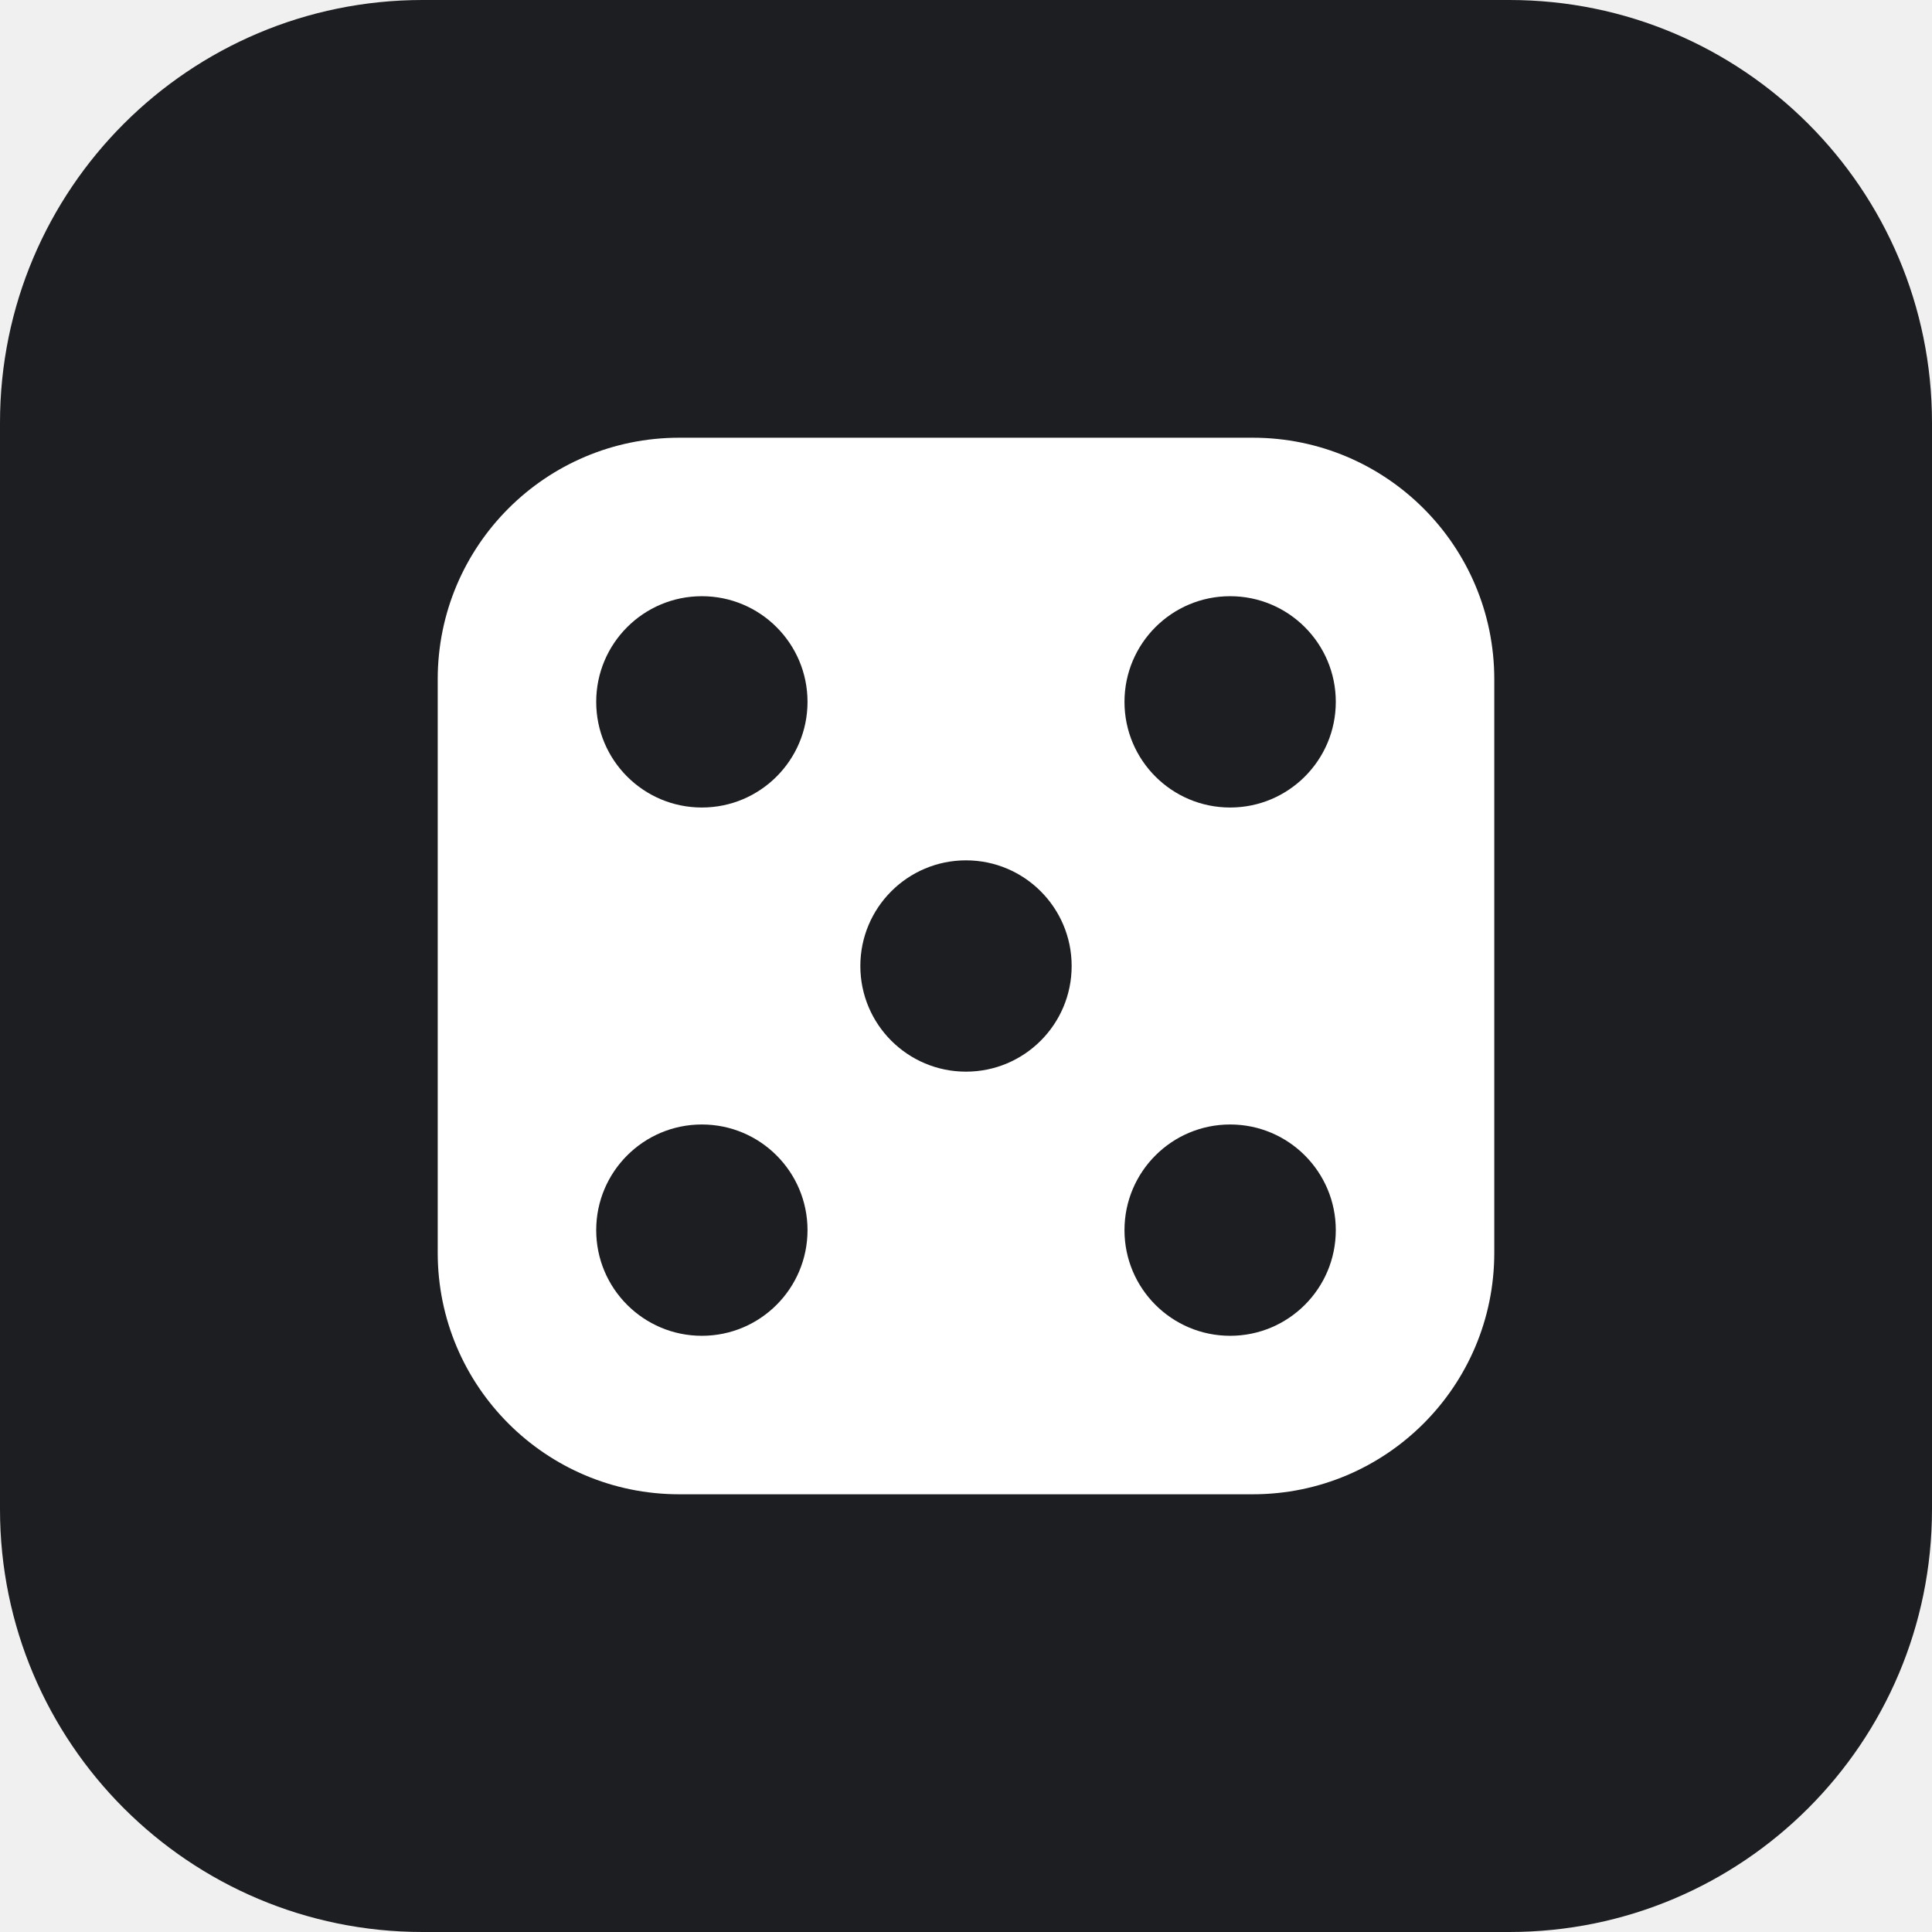
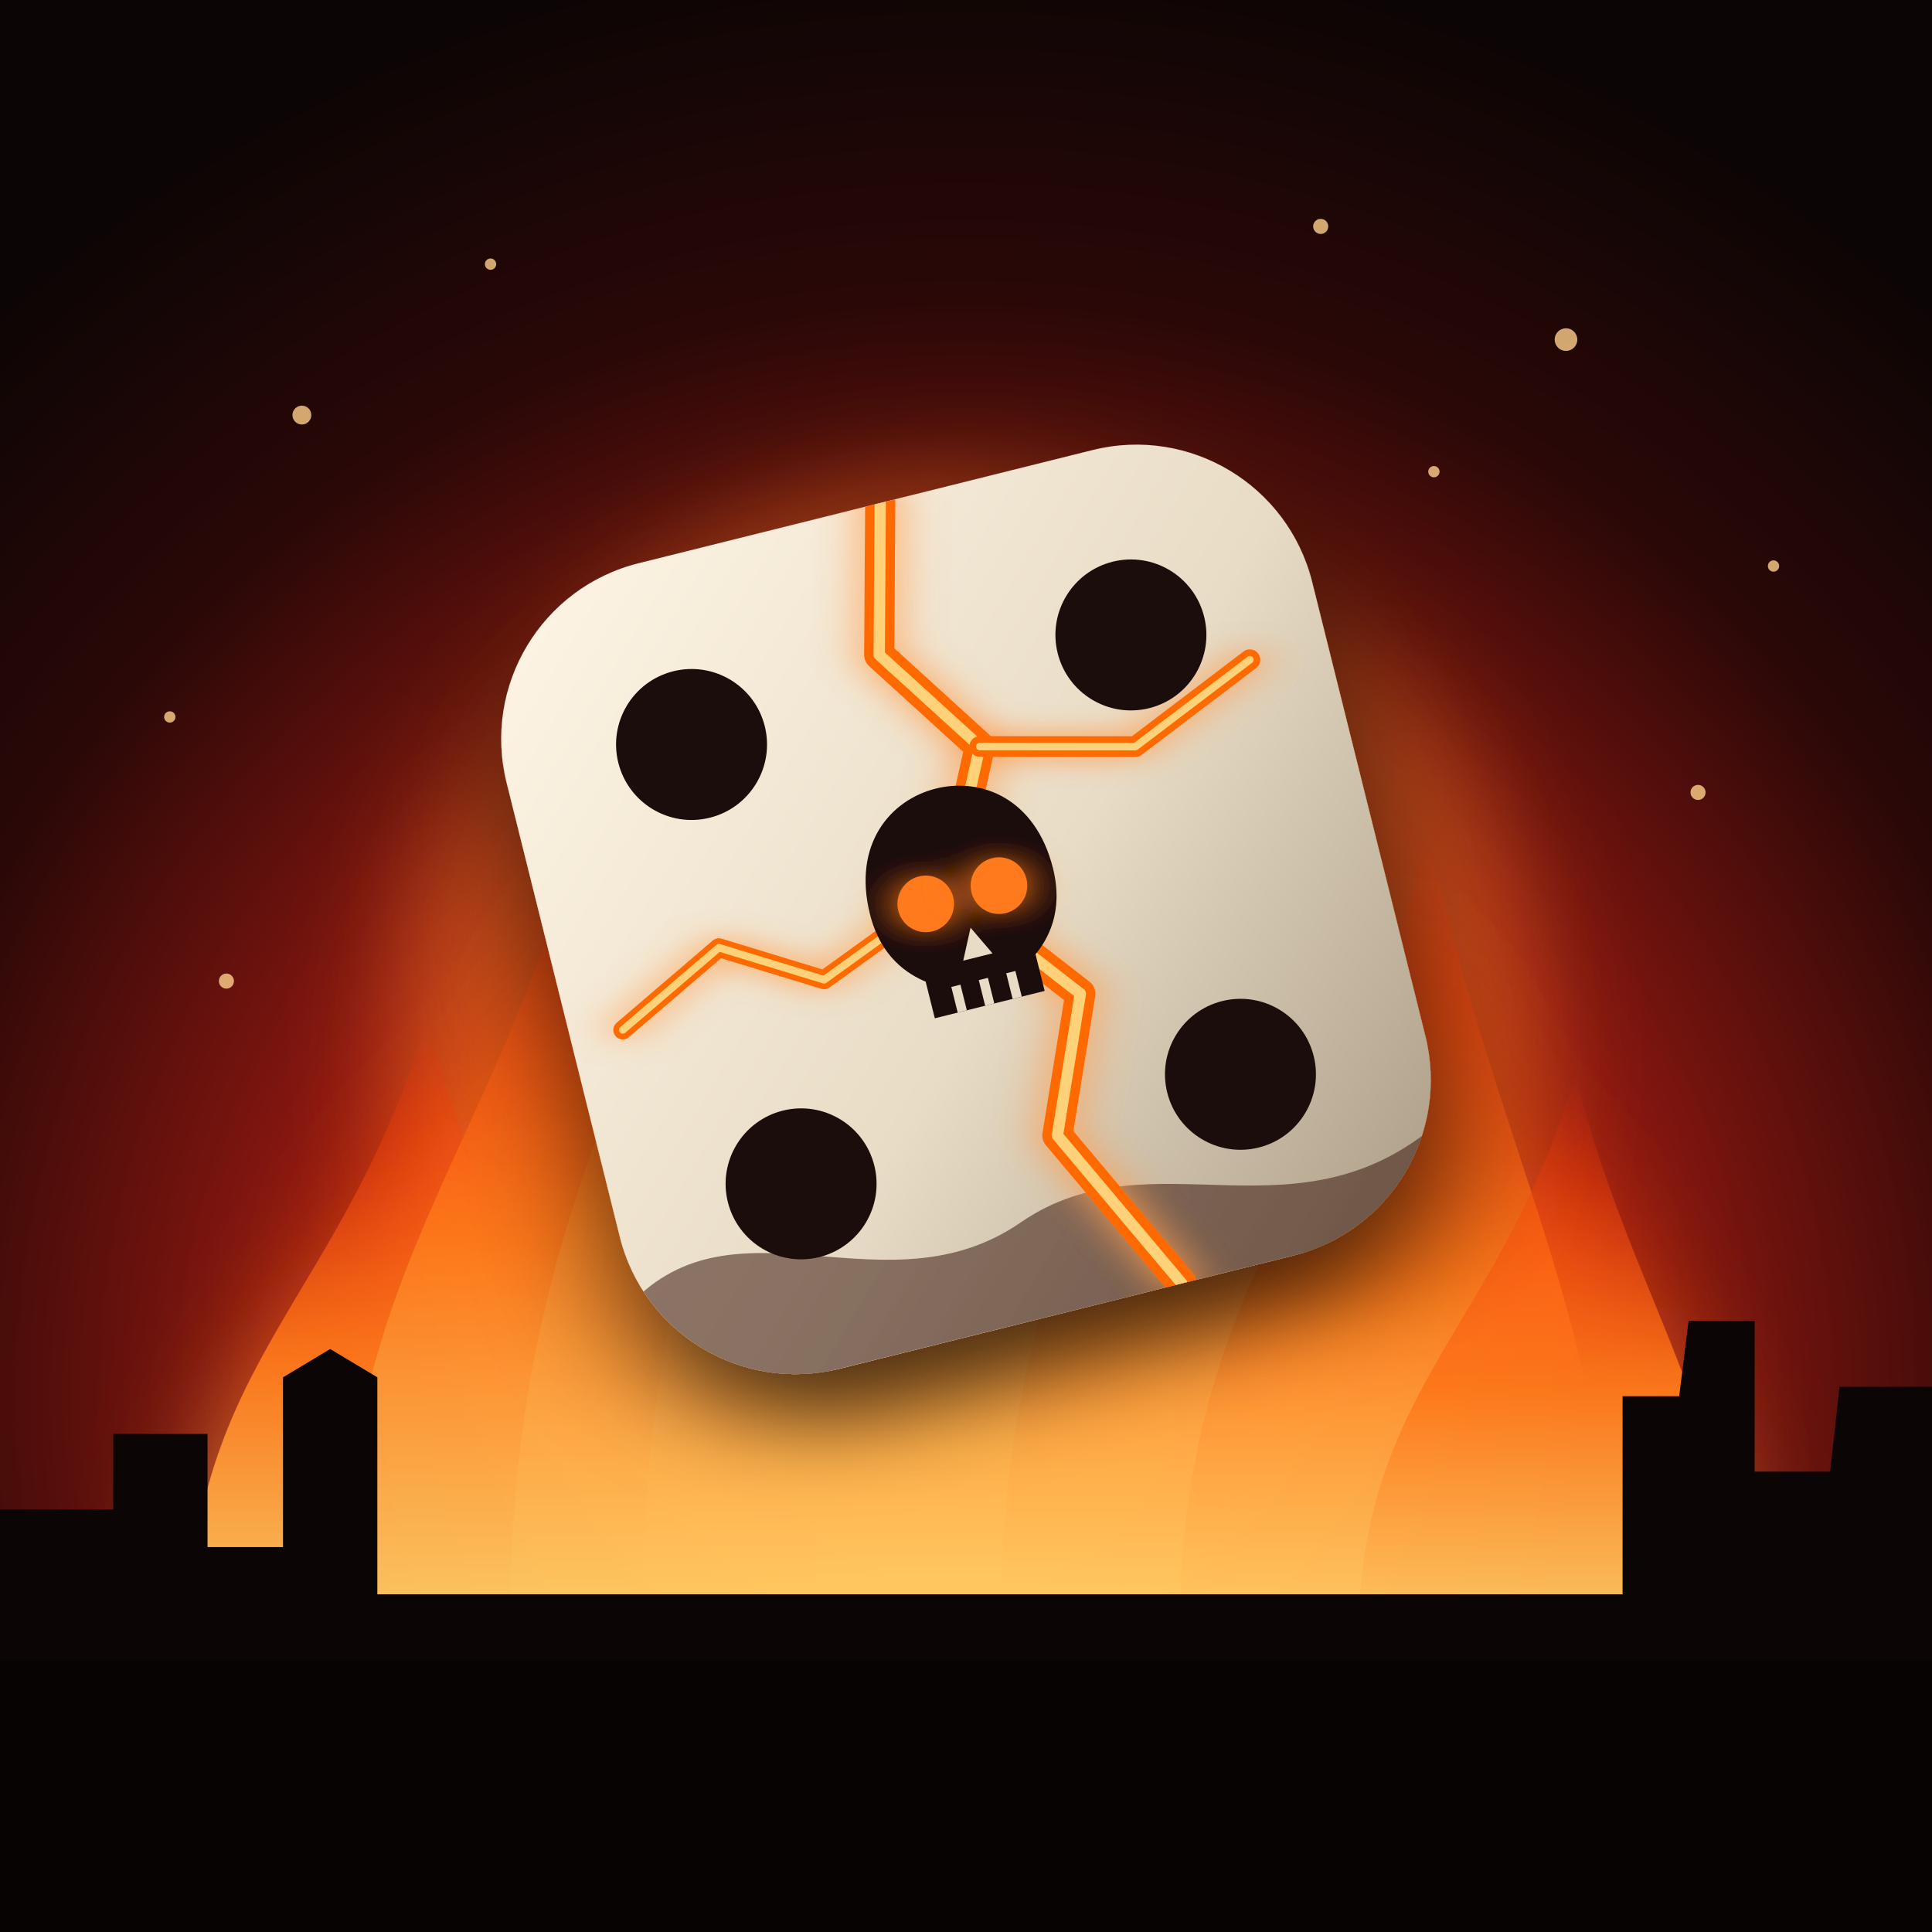
- <svg xmlns="http://www.w3.org/2000/svg" viewBox="0 0 512 512">
-   <rect width="512" height="512" rx="112" fill="#1d1e21" />
-   <rect x="116" y="116" width="280" height="280" rx="64" fill="#fff" />
-   <g fill="#1d1e21">
-     <circle cx="186" cy="186" r="28" />
-     <circle cx="326" cy="186" r="28" />
-     <circle cx="256" cy="256" r="28" />
-     <circle cx="186" cy="326" r="28" />
-     <circle cx="326" cy="326" r="28" />
+ <svg xmlns="http://www.w3.org/2000/svg" viewBox="0 0 1024 1024">
+   <defs>
+     <radialGradient id="sky" cx="50%" cy="72%" r="75%">
+       <stop offset="0" stop-color="#ffb347" />
+       <stop offset="0.18" stop-color="#ff5a1f" />
+       <stop offset="0.42" stop-color="#9e1a12" />
+       <stop offset="0.75" stop-color="#2a0807" />
+       <stop offset="1" stop-color="#0c0505" />
+     </radialGradient>
+     <linearGradient id="bone" x1="0" y1="0" x2="1" y2="1">
+       <stop offset="0" stop-color="#fff6e6" />
+       <stop offset="0.55" stop-color="#e8dcc6" />
+       <stop offset="1" stop-color="#a99a83" />
+     </linearGradient>
+     <linearGradient id="flame" x1="0" y1="1" x2="0" y2="0">
+       <stop offset="0" stop-color="#ffd36b" />
+       <stop offset="0.45" stop-color="#ff7a1a" />
+       <stop offset="1" stop-color="#ff2a00" stop-opacity="0" />
+     </linearGradient>
+     <filter id="glow" x="-50%" y="-50%" width="200%" height="200%">
+       <feGaussianBlur stdDeviation="10" result="b" />
+       <feMerge>
+         <feMergeNode in="b" />
+         <feMergeNode in="SourceGraphic" />
+       </feMerge>
+     </filter>
+     <filter id="soft">
+       <feGaussianBlur stdDeviation="28" />
+     </filter>
+     <filter id="shadow" x="-30%" y="-30%" width="160%" height="160%">
+       <feDropShadow dx="0" dy="28" stdDeviation="30" flood-color="#000" flood-opacity="0.7" />
+     </filter>
+     <clipPath id="dieclip">
+       <rect x="292" y="262" width="440" height="440" rx="96" />
+     </clipPath>
+   </defs>
+   <rect width="1024" height="1024" fill="url(#sky)" />
+   <circle cx="512" cy="560" r="300" fill="#ff7b22" opacity="0.55" filter="url(#soft)" />
+   <g opacity="0.95">
+     <g filter="url(#soft)" opacity="0.7">
+       <g fill="url(#flame)">
+         <path d="M100 870 C100 721.5 182.5 688.5 226.5 540 C259.5 672.0 320 738.0 320 870 Z" />
+         <path d="M180 870 C180 658.5 270.0 611.5 318.0 400 C354.0 588.0 420 682.0 420 870 Z" />
+         <path d="M270 870 C270 618.0 360.0 562.0 408.0 310 C444.0 534.0 510 646.0 510 870 Z" />
+         <path d="M340 870 C340 591.0 437.5 529.0 489.5 250 C528.5 498.0 600 622.0 600 870 Z" />
+         <path d="M430 870 C430 600.0 527.5 540.0 579.5 270 C618.5 510.0 690 630.0 690 870 Z" />
+         <path d="M530 870 C530 636.0 620.0 584.0 668.0 350 C704.0 558.0 770 662.0 770 870 Z" />
+         <path d="M625 870 C625 676.5 711.25 633.5 757.25 440 C791.75 612.0 855 698.0 855 870 Z" />
+         <path d="M720 870 C720 735.0 795.0 705.0 835.0 570 C865.0 690.0 920 750.0 920 870 Z" />
+       </g>
+     </g>
+     <g fill="url(#flame)">
+       <path d="M100 870 C100 721.5 182.5 688.5 226.5 540 C259.5 672.0 320 738.0 320 870 Z" />
+       <path d="M180 870 C180 658.5 270.0 611.5 318.0 400 C354.0 588.0 420 682.0 420 870 Z" />
+       <path d="M270 870 C270 618.0 360.0 562.0 408.0 310 C444.0 534.0 510 646.0 510 870 Z" />
+       <path d="M340 870 C340 591.0 437.5 529.0 489.5 250 C528.5 498.0 600 622.0 600 870 Z" />
+       <path d="M430 870 C430 600.0 527.5 540.0 579.5 270 C618.5 510.0 690 630.0 690 870 Z" />
+       <path d="M530 870 C530 636.0 620.0 584.0 668.0 350 C704.0 558.0 770 662.0 770 870 Z" />
+       <path d="M625 870 C625 676.5 711.25 633.5 757.25 440 C791.75 612.0 855 698.0 855 870 Z" />
+       <path d="M720 870 C720 735.0 795.0 705.0 835.0 570 C865.0 690.0 920 750.0 920 870 Z" />
+     </g>
+   </g>
+   <path d="M0 1024 L0 800 L60 800 L60 760 L110 760 L110 820 L150 820 L150 730 L175 715 L200 730 L200 845 L860 845 L860 740 L890 740 L895 700 L930 700 L930 780 L970 780 L975 735 L1024 735 L1024 1024 Z" fill="#0b0505" />
+   <path d="M0 1024 L0 880 L1024 880 L1024 1024 Z" fill="#070303" />
+   <g fill="#ffcf8a" opacity="0.8">
+     <circle cx="160" cy="220" r="5" />
+     <circle cx="830" cy="180" r="6" />
+     <circle cx="900" cy="420" r="4" />
+     <circle cx="120" cy="520" r="4" />
+     <circle cx="760" cy="250" r="3" />
+     <circle cx="260" cy="140" r="3" />
+     <circle cx="700" cy="120" r="4" />
+     <circle cx="940" cy="300" r="3" />
+     <circle cx="90" cy="380" r="3" />
+   </g>
+   <g transform="rotate(-14 512 482)" filter="url(#shadow)">
+     <rect x="292" y="262" width="440" height="440" rx="96" fill="url(#bone)" />
+     <g clip-path="url(#dieclip)">
+       <path d="M292 640 C360 600 420 680 500 650 C580 620 640 700 732 650 L732 702 L292 702 Z" fill="#3a1a10" opacity="0.55" />
+       <g fill="none" stroke-linecap="round" stroke-linejoin="round" filter="url(#glow)">
+         <path d="M520 262 L500 340 L540 400 L505 470 L560 540 L530 610 L575 702" stroke="#ff6a00" stroke-width="16" />
+         <path d="M520 262 L500 340 L540 400 L505 470 L560 540 L530 610 L575 702" stroke="#ffd27a" stroke-width="6" />
+         <path d="M540 400 L620 420 L690 390" stroke="#ff6a00" stroke-width="11" />
+         <path d="M540 400 L620 420 L690 390" stroke="#ffd27a" stroke-width="4" />
+         <path d="M505 470 L430 500 L380 470 L320 500" stroke="#ff6a00" stroke-width="10" />
+         <path d="M505 470 L430 500 L380 470 L320 500" stroke="#ffd27a" stroke-width="4" />
+       </g>
+     </g>
+     <g fill="#1a0a08">
+       <circle cx="392" cy="362" r="40" />
+       <circle cx="632" cy="362" r="40" />
+       <circle cx="392" cy="602" r="40" />
+       <circle cx="632" cy="602" r="40" />
+     </g>
+     <g transform="translate(512 482)">
+       <path d="M-50 -10 C-50 -48 -25 -66 0 -66 C25 -66 50 -48 50 -10 C50 14 38 26 30 32 L30 52 L-30 52 L-30 32 C-38 26 -50 14 -50 -10 Z" fill="#1a0a08" />
+       <circle cx="-20" cy="-8" r="15" fill="#ff7a1a" filter="url(#glow)" />
+       <circle cx="20" cy="-8" r="15" fill="#ff7a1a" filter="url(#glow)" />
+       <path d="M0 10 L-8 26 L8 26 Z" fill="#e8dcc6" />
+       <g stroke="#e8dcc6" stroke-width="5">
+         <line x1="-15" y1="38" x2="-15" y2="52" />
+         <line x1="0" y1="38" x2="0" y2="52" />
+         <line x1="15" y1="38" x2="15" y2="52" />
+       </g>
+     </g>
  </g>
</svg>
